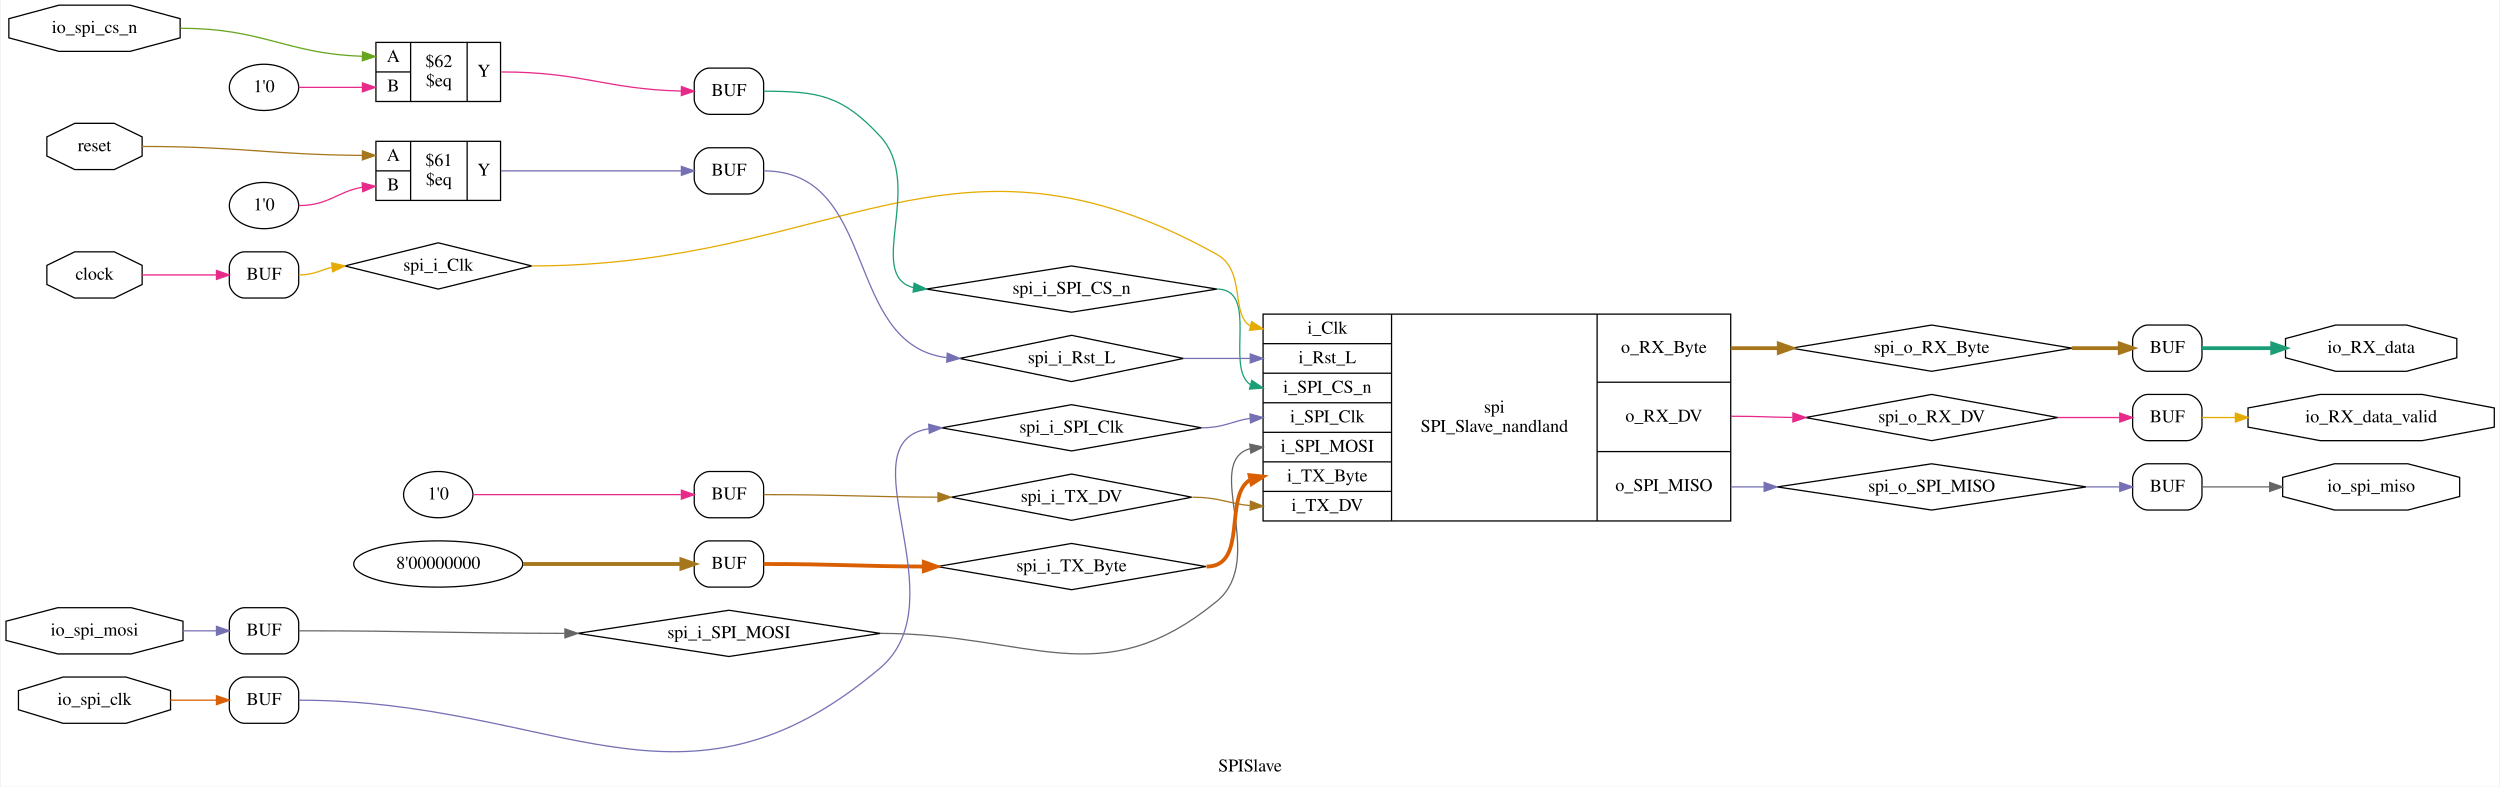
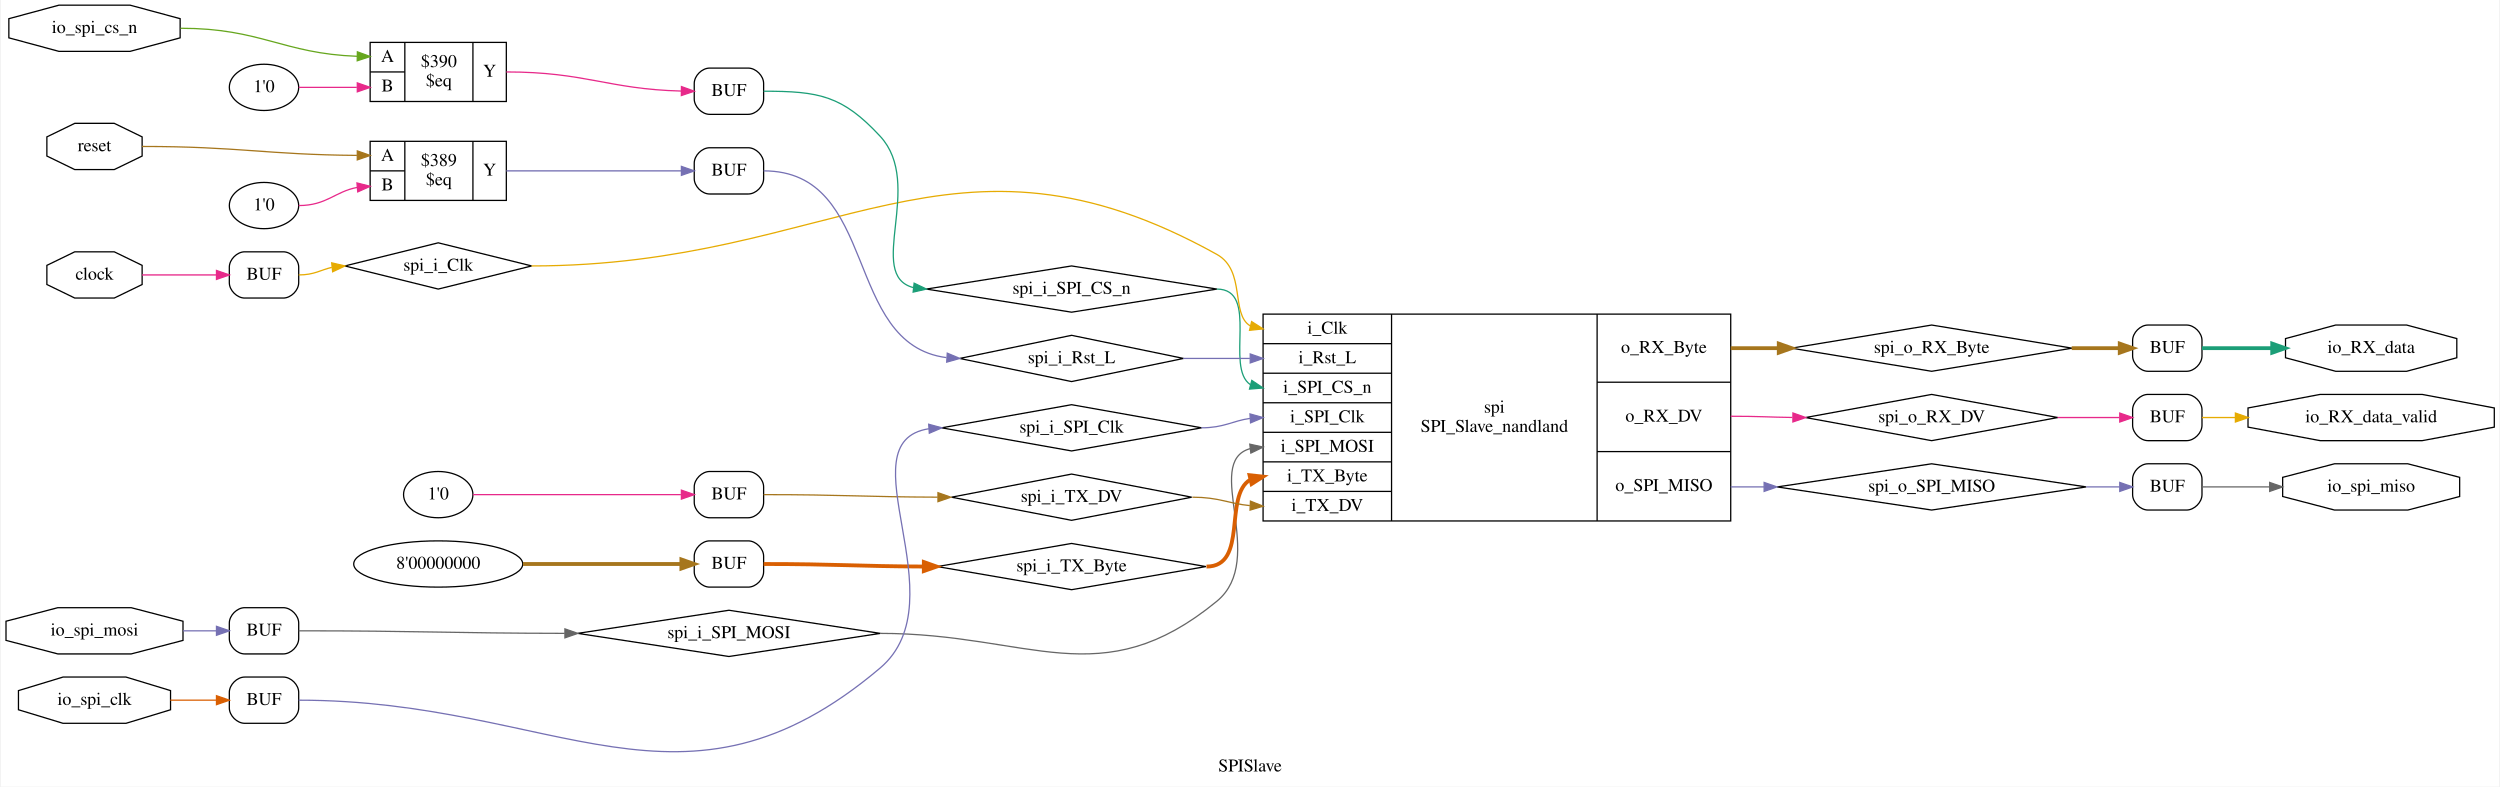
<svg xmlns="http://www.w3.org/2000/svg" width="1945pt" height="612pt" viewBox="0.00 0.00 1944.70 612.29">
  <g id="graph0" class="graph" transform="scale(1 1) rotate(0) translate(4 608.2882)">
    <polygon fill="#ffffff" stroke="transparent" points="-4,4 -4,-608.288 1940.697,-608.288 1940.697,4 -4,4" />
    <text text-anchor="middle" x="968.349" y="-7.8" font-family="Times,serif" font-size="14.00" fill="#000000">SPISlave</text>
    <g id="node1" class="node">
      <polygon fill="none" stroke="#000000" points="829.472,-401.288 716.359,-383.288 829.472,-365.288 942.585,-383.288 829.472,-401.288" />
      <text text-anchor="middle" x="829.472" y="-379.588" font-family="Times,serif" font-size="14.00" fill="#000000">spi_i_SPI_CS_n</text>
    </g>
    <g id="node23" class="node">
      <polygon fill="none" stroke="#000000" points="978.528,-202.788 978.528,-363.788 1342.528,-363.788 1342.528,-202.788 978.528,-202.788" />
      <text text-anchor="middle" x="1028.528" y="-348.588" font-family="Times,serif" font-size="14.00" fill="#000000">i_Clk</text>
      <polyline fill="none" stroke="#000000" points="978.528,-340.788 1078.528,-340.788 " />
      <text text-anchor="middle" x="1028.528" y="-325.588" font-family="Times,serif" font-size="14.00" fill="#000000">i_Rst_L</text>
      <polyline fill="none" stroke="#000000" points="978.528,-317.788 1078.528,-317.788 " />
      <text text-anchor="middle" x="1028.528" y="-302.588" font-family="Times,serif" font-size="14.00" fill="#000000">i_SPI_CS_n</text>
      <polyline fill="none" stroke="#000000" points="978.528,-294.788 1078.528,-294.788 " />
      <text text-anchor="middle" x="1028.528" y="-279.588" font-family="Times,serif" font-size="14.00" fill="#000000">i_SPI_Clk</text>
      <polyline fill="none" stroke="#000000" points="978.528,-271.788 1078.528,-271.788 " />
      <text text-anchor="middle" x="1028.528" y="-256.588" font-family="Times,serif" font-size="14.00" fill="#000000">i_SPI_MOSI</text>
      <polyline fill="none" stroke="#000000" points="978.528,-248.788 1078.528,-248.788 " />
      <text text-anchor="middle" x="1028.528" y="-233.588" font-family="Times,serif" font-size="14.00" fill="#000000">i_TX_Byte</text>
      <polyline fill="none" stroke="#000000" points="978.528,-225.788 1078.528,-225.788 " />
      <text text-anchor="middle" x="1028.528" y="-210.588" font-family="Times,serif" font-size="14.00" fill="#000000">i_TX_DV</text>
      <polyline fill="none" stroke="#000000" points="1078.528,-202.788 1078.528,-363.788 " />
      <text text-anchor="middle" x="1158.528" y="-287.088" font-family="Times,serif" font-size="14.00" fill="#000000">spi</text>
      <text text-anchor="middle" x="1158.528" y="-272.088" font-family="Times,serif" font-size="14.00" fill="#000000">SPI_Slave_nandland</text>
      <polyline fill="none" stroke="#000000" points="1238.528,-202.788 1238.528,-363.788 " />
      <text text-anchor="middle" x="1290.528" y="-333.588" font-family="Times,serif" font-size="14.00" fill="#000000">o_RX_Byte</text>
      <polyline fill="none" stroke="#000000" points="1238.528,-310.788 1342.528,-310.788 " />
      <text text-anchor="middle" x="1290.528" y="-280.088" font-family="Times,serif" font-size="14.00" fill="#000000">o_RX_DV</text>
      <polyline fill="none" stroke="#000000" points="1238.528,-256.788 1342.528,-256.788 " />
      <text text-anchor="middle" x="1290.528" y="-226.088" font-family="Times,serif" font-size="14.00" fill="#000000">o_SPI_MISO</text>
    </g>
    <g id="edge18" class="edge">
      <path fill="none" stroke="#1b9e77" d="M942.472,-383.288C976.127,-383.288 948.46,-322.211 968.701,-308.85" />
      <polygon fill="#1b9e77" stroke="#1b9e77" points="969.735,-312.198 978.528,-306.288 967.969,-305.424 969.735,-312.198" />
    </g>
    <g id="node2" class="node">
      <polygon fill="none" stroke="#000000" points="562.764,-133.288 444.959,-115.288 562.764,-97.288 680.568,-115.288 562.764,-133.288" />
      <text text-anchor="middle" x="562.764" y="-111.588" font-family="Times,serif" font-size="14.00" fill="#000000">spi_i_SPI_MOSI</text>
    </g>
    <g id="edge20" class="edge">
      <path fill="none" stroke="#666666" d="M680.416,-115.288C797.439,-115.288 852.068,-66.05 942.528,-140.288 982.545,-173.128 931.144,-248.625 968.461,-259.079" />
      <polygon fill="#666666" stroke="#666666" points="968.182,-262.57 978.528,-260.288 969.017,-255.62 968.182,-262.57" />
    </g>
    <g id="node3" class="node">
      <polygon fill="none" stroke="#000000" points="1498.938,-247.288 1378.619,-229.288 1498.938,-211.288 1619.257,-229.288 1498.938,-247.288" />
      <text text-anchor="middle" x="1498.938" y="-225.588" font-family="Times,serif" font-size="14.00" fill="#000000">spi_o_SPI_MISO</text>
    </g>
    <g id="node26" class="node">
      <path fill="none" stroke="#000000" d="M1697.348,-247.288C1697.348,-247.288 1667.348,-247.288 1667.348,-247.288 1661.348,-247.288 1655.348,-241.288 1655.348,-235.288 1655.348,-235.288 1655.348,-223.288 1655.348,-223.288 1655.348,-217.288 1661.348,-211.288 1667.348,-211.288 1667.348,-211.288 1697.348,-211.288 1697.348,-211.288 1703.348,-211.288 1709.348,-217.288 1709.348,-223.288 1709.348,-223.288 1709.348,-235.288 1709.348,-235.288 1709.348,-241.288 1703.348,-247.288 1697.348,-247.288" />
      <text text-anchor="middle" x="1682.348" y="-225.588" font-family="Times,serif" font-size="14.00" fill="#000000">BUF</text>
    </g>
    <g id="edge22" class="edge">
      <path fill="none" stroke="#7570b3" d="M1619.348,-229.288C1631.348,-229.288 1636.598,-229.288 1645.223,-229.288" />
      <polygon fill="#7570b3" stroke="#7570b3" points="1645.348,-232.788 1655.348,-229.288 1645.348,-225.788 1645.348,-232.788" />
    </g>
    <g id="node4" class="node">
      <polygon fill="none" stroke="#000000" points="829.472,-293.288 728.257,-275.288 829.472,-257.288 930.687,-275.288 829.472,-293.288" />
      <text text-anchor="middle" x="829.472" y="-271.588" font-family="Times,serif" font-size="14.00" fill="#000000">spi_i_SPI_Clk</text>
    </g>
    <g id="edge24" class="edge">
      <path fill="none" stroke="#7570b3" d="M930.472,-275.288C948.234,-275.288 954.623,-280.671 968.297,-282.606" />
      <polygon fill="#7570b3" stroke="#7570b3" points="968.318,-286.115 978.528,-283.288 968.783,-279.131 968.318,-286.115" />
    </g>
    <g id="node5" class="node">
      <polygon fill="none" stroke="#000000" points="829.472,-185.288 724.904,-167.288 829.472,-149.288 934.04,-167.288 829.472,-185.288" />
      <text text-anchor="middle" x="829.472" y="-163.588" font-family="Times,serif" font-size="14.00" fill="#000000">spi_i_TX_Byte</text>
    </g>
    <g id="edge26" class="edge">
      <path fill="none" stroke="#d95f02" stroke-width="3" d="M934.472,-167.288C967.211,-167.288 947.421,-222.813 968.67,-234.959" />
      <polygon fill="#d95f02" stroke="#d95f02" stroke-width="3" points="967.991,-238.395 978.528,-237.288 969.601,-231.583 967.991,-238.395" />
    </g>
    <g id="node6" class="node">
      <polygon fill="none" stroke="#000000" points="829.472,-239.288 735.963,-221.288 829.472,-203.288 922.981,-221.288 829.472,-239.288" />
      <text text-anchor="middle" x="829.472" y="-217.588" font-family="Times,serif" font-size="14.00" fill="#000000">spi_i_TX_DV</text>
    </g>
    <g id="edge28" class="edge">
      <path fill="none" stroke="#a6761d" d="M923.472,-221.288C944.284,-221.288 951.611,-216.305 968.209,-214.748" />
      <polygon fill="#a6761d" stroke="#a6761d" points="968.694,-218.23 978.528,-214.288 968.383,-211.236 968.694,-218.23" />
    </g>
    <g id="node7" class="node">
      <polygon fill="none" stroke="#000000" points="1498.938,-355.288 1389.678,-337.288 1498.938,-319.288 1608.197,-337.288 1498.938,-355.288" />
      <text text-anchor="middle" x="1498.938" y="-333.588" font-family="Times,serif" font-size="14.00" fill="#000000">spi_o_RX_Byte</text>
    </g>
    <g id="node25" class="node">
      <path fill="none" stroke="#000000" d="M1697.348,-355.288C1697.348,-355.288 1667.348,-355.288 1667.348,-355.288 1661.348,-355.288 1655.348,-349.288 1655.348,-343.288 1655.348,-343.288 1655.348,-331.288 1655.348,-331.288 1655.348,-325.288 1661.348,-319.288 1667.348,-319.288 1667.348,-319.288 1697.348,-319.288 1697.348,-319.288 1703.348,-319.288 1709.348,-325.288 1709.348,-331.288 1709.348,-331.288 1709.348,-343.288 1709.348,-343.288 1709.348,-349.288 1703.348,-355.288 1697.348,-355.288" />
      <text text-anchor="middle" x="1682.348" y="-333.588" font-family="Times,serif" font-size="14.00" fill="#000000">BUF</text>
    </g>
    <g id="edge30" class="edge">
      <path fill="none" stroke="#a6761d" stroke-width="3" d="M1607.938,-337.288C1625.223,-337.288 1631.873,-337.288 1645.336,-337.288" />
      <polygon fill="#a6761d" stroke="#a6761d" stroke-width="3" points="1645.348,-340.788 1655.348,-337.288 1645.348,-333.788 1645.348,-340.788" />
    </g>
    <g id="node8" class="node">
      <polygon fill="none" stroke="#000000" points="1498.938,-301.288 1400.738,-283.288 1498.938,-265.288 1597.138,-283.288 1498.938,-301.288" />
      <text text-anchor="middle" x="1498.938" y="-279.588" font-family="Times,serif" font-size="14.00" fill="#000000">spi_o_RX_DV</text>
    </g>
    <g id="node24" class="node">
      <path fill="none" stroke="#000000" d="M1697.348,-301.288C1697.348,-301.288 1667.348,-301.288 1667.348,-301.288 1661.348,-301.288 1655.348,-295.288 1655.348,-289.288 1655.348,-289.288 1655.348,-277.288 1655.348,-277.288 1655.348,-271.288 1661.348,-265.288 1667.348,-265.288 1667.348,-265.288 1697.348,-265.288 1697.348,-265.288 1703.348,-265.288 1709.348,-271.288 1709.348,-277.288 1709.348,-277.288 1709.348,-289.288 1709.348,-289.288 1709.348,-295.288 1703.348,-301.288 1697.348,-301.288" />
      <text text-anchor="middle" x="1682.348" y="-279.588" font-family="Times,serif" font-size="14.00" fill="#000000">BUF</text>
    </g>
    <g id="edge3" class="edge">
      <path fill="none" stroke="#e7298a" d="M1596.938,-283.288C1619.044,-283.288 1627.032,-283.288 1644.947,-283.288" />
      <polygon fill="#e7298a" stroke="#e7298a" points="1645.348,-286.788 1655.348,-283.288 1645.348,-279.788 1645.348,-286.788" />
    </g>
    <g id="node9" class="node">
      <polygon fill="none" stroke="#000000" points="829.472,-347.288 742.332,-329.288 829.472,-311.288 916.612,-329.288 829.472,-347.288" />
      <text text-anchor="middle" x="829.472" y="-325.588" font-family="Times,serif" font-size="14.00" fill="#000000">spi_i_Rst_L</text>
    </g>
    <g id="edge5" class="edge">
      <path fill="none" stroke="#7570b3" d="M916.472,-329.288C940.282,-329.288 948.676,-329.288 968.27,-329.288" />
      <polygon fill="#7570b3" stroke="#7570b3" points="968.528,-332.788 978.528,-329.288 968.528,-325.788 968.528,-332.788" />
    </g>
    <g id="node10" class="node">
      <polygon fill="none" stroke="#000000" points="336.498,-419.288 263.771,-401.288 336.498,-383.288 409.225,-401.288 336.498,-419.288" />
      <text text-anchor="middle" x="336.498" y="-397.588" font-family="Times,serif" font-size="14.00" fill="#000000">spi_i_Clk</text>
    </g>
    <g id="edge7" class="edge">
      <path fill="none" stroke="#e6ab02" d="M409.111,-401.288C646.219,-401.288 735.322,-525.553 942.528,-410.288 965.313,-397.613 953.117,-363.889 968.492,-354.655" />
      <polygon fill="#e6ab02" stroke="#e6ab02" points="969.598,-357.99 978.528,-352.288 967.992,-351.176 969.598,-357.99" />
    </g>
    <g id="node11" class="node">
      <polygon fill="none" stroke="#000000" points="135.606,-578.832 135.606,-593.744 96.555,-604.288 41.329,-604.288 2.278,-593.744 2.278,-578.832 41.329,-568.288 96.555,-568.288 135.606,-578.832" />
      <text text-anchor="middle" x="68.942" y="-582.588" font-family="Times,serif" font-size="14.00" fill="#000000">io_spi_cs_n</text>
    </g>
    <g id="node20" class="node">
-       <polygon fill="none" stroke="#000000" points="287.998,-529.288 287.998,-575.288 384.998,-575.288 384.998,-529.288 287.998,-529.288" />
-       <text text-anchor="middle" x="301.498" y="-560.088" font-family="Times,serif" font-size="14.00" fill="#000000">A</text>
-       <polyline fill="none" stroke="#000000" points="287.998,-552.288 314.998,-552.288 " />
-       <text text-anchor="middle" x="301.498" y="-537.088" font-family="Times,serif" font-size="14.00" fill="#000000">B</text>
-       <polyline fill="none" stroke="#000000" points="314.998,-529.288 314.998,-575.288 " />
-       <text text-anchor="middle" x="336.998" y="-556.088" font-family="Times,serif" font-size="14.00" fill="#000000">$62</text>
+       <polygon fill="none" stroke="#000000" points="283.498,-529.288 283.498,-575.288 389.498,-575.288 389.498,-529.288 283.498,-529.288" />
+       <text text-anchor="middle" x="296.998" y="-560.088" font-family="Times,serif" font-size="14.00" fill="#000000">A</text>
+       <polyline fill="none" stroke="#000000" points="283.498,-552.288 310.498,-552.288 " />
+       <text text-anchor="middle" x="296.998" y="-537.088" font-family="Times,serif" font-size="14.00" fill="#000000">B</text>
+       <polyline fill="none" stroke="#000000" points="310.498,-529.288 310.498,-575.288 " />
+       <text text-anchor="middle" x="336.998" y="-556.088" font-family="Times,serif" font-size="14.00" fill="#000000">$390</text>
      <text text-anchor="middle" x="336.998" y="-541.088" font-family="Times,serif" font-size="14.00" fill="#000000">$eq</text>
-       <polyline fill="none" stroke="#000000" points="358.998,-529.288 358.998,-575.288 " />
-       <text text-anchor="middle" x="371.998" y="-548.588" font-family="Times,serif" font-size="14.00" fill="#000000">Y</text>
+       <polyline fill="none" stroke="#000000" points="363.498,-529.288 363.498,-575.288 " />
+       <text text-anchor="middle" x="376.498" y="-548.588" font-family="Times,serif" font-size="14.00" fill="#000000">Y</text>
    </g>
    <g id="edge8" class="edge">
-       <path fill="none" stroke="#66a61e" d="M135.942,-586.288C200.417,-586.288 217.66,-566.547 277.154,-564.465" />
-       <polygon fill="#66a61e" stroke="#66a61e" points="277.559,-567.959 287.498,-564.288 277.44,-560.96 277.559,-567.959" />
+       <path fill="none" stroke="#66a61e" d="M135.942,-586.288C198.751,-586.288 215.474,-566.547 273.422,-564.465" />
+       <polygon fill="#66a61e" stroke="#66a61e" points="273.561,-567.963 283.498,-564.288 273.438,-560.965 273.561,-567.963" />
    </g>
    <g id="node12" class="node">
      <polygon fill="none" stroke="#000000" points="128.129,-55.832 128.129,-70.744 93.458,-81.288 44.426,-81.288 9.755,-70.744 9.755,-55.832 44.426,-45.288 93.458,-45.288 128.129,-55.832" />
      <text text-anchor="middle" x="68.942" y="-59.588" font-family="Times,serif" font-size="14.00" fill="#000000">io_spi_clk</text>
    </g>
    <g id="node33" class="node">
      <path fill="none" stroke="#000000" d="M215.885,-81.288C215.885,-81.288 185.885,-81.288 185.885,-81.288 179.885,-81.288 173.885,-75.288 173.885,-69.288 173.885,-69.288 173.885,-57.288 173.885,-57.288 173.885,-51.288 179.885,-45.288 185.885,-45.288 185.885,-45.288 215.885,-45.288 215.885,-45.288 221.885,-45.288 227.885,-51.288 227.885,-57.288 227.885,-57.288 227.885,-69.288 227.885,-69.288 227.885,-75.288 221.885,-81.288 215.885,-81.288" />
      <text text-anchor="middle" x="200.885" y="-59.588" font-family="Times,serif" font-size="14.00" fill="#000000">BUF</text>
    </g>
    <g id="edge9" class="edge">
      <path fill="none" stroke="#d95f02" d="M127.942,-63.288C144.532,-63.288 151.013,-63.288 163.812,-63.288" />
      <polygon fill="#d95f02" stroke="#d95f02" points="163.885,-66.788 173.885,-63.288 163.885,-59.788 163.885,-66.788" />
    </g>
    <g id="node13" class="node">
      <polygon fill="none" stroke="#000000" points="1909.907,-221.832 1909.907,-236.744 1869.555,-247.288 1812.49,-247.288 1772.138,-236.744 1772.138,-221.832 1812.49,-211.288 1869.555,-211.288 1909.907,-221.832" />
      <text text-anchor="middle" x="1841.023" y="-225.588" font-family="Times,serif" font-size="14.00" fill="#000000">io_spi_miso</text>
    </g>
    <g id="node14" class="node">
      <polygon fill="none" stroke="#000000" points="137.827,-109.832 137.827,-124.744 97.475,-135.288 40.409,-135.288 .058,-124.744 .058,-109.832 40.409,-99.288 97.475,-99.288 137.827,-109.832" />
      <text text-anchor="middle" x="68.942" y="-113.588" font-family="Times,serif" font-size="14.00" fill="#000000">io_spi_mosi</text>
    </g>
    <g id="node34" class="node">
      <path fill="none" stroke="#000000" d="M215.885,-135.288C215.885,-135.288 185.885,-135.288 185.885,-135.288 179.885,-135.288 173.885,-129.288 173.885,-123.288 173.885,-123.288 173.885,-111.288 173.885,-111.288 173.885,-105.288 179.885,-99.288 185.885,-99.288 185.885,-99.288 215.885,-99.288 215.885,-99.288 221.885,-99.288 227.885,-105.288 227.885,-111.288 227.885,-111.288 227.885,-123.288 227.885,-123.288 227.885,-129.288 221.885,-135.288 215.885,-135.288" />
      <text text-anchor="middle" x="200.885" y="-113.588" font-family="Times,serif" font-size="14.00" fill="#000000">BUF</text>
    </g>
    <g id="edge11" class="edge">
      <path fill="none" stroke="#7570b3" d="M137.885,-117.288C149.885,-117.288 155.135,-117.288 163.76,-117.288" />
      <polygon fill="#7570b3" stroke="#7570b3" points="163.885,-120.788 173.885,-117.288 163.885,-113.788 163.885,-120.788" />
    </g>
    <g id="node15" class="node">
      <polygon fill="none" stroke="#000000" points="1907.687,-329.832 1907.687,-344.744 1868.636,-355.288 1813.409,-355.288 1774.359,-344.744 1774.359,-329.832 1813.409,-319.288 1868.636,-319.288 1907.687,-329.832" />
      <text text-anchor="middle" x="1841.023" y="-333.588" font-family="Times,serif" font-size="14.00" fill="#000000">io_RX_data</text>
    </g>
    <g id="node16" class="node">
      <polygon fill="none" stroke="#000000" points="1936.873,-275.832 1936.873,-290.744 1880.725,-301.288 1801.32,-301.288 1745.172,-290.744 1745.172,-275.832 1801.32,-265.288 1880.725,-265.288 1936.873,-275.832" />
      <text text-anchor="middle" x="1841.023" y="-279.588" font-family="Times,serif" font-size="14.00" fill="#000000">io_RX_data_valid</text>
    </g>
    <g id="node17" class="node">
      <polygon fill="none" stroke="#000000" points="106.014,-486.832 106.014,-501.744 84.298,-512.288 53.587,-512.288 31.871,-501.744 31.871,-486.832 53.587,-476.288 84.298,-476.288 106.014,-486.832" />
      <text text-anchor="middle" x="68.942" y="-490.588" font-family="Times,serif" font-size="14.00" fill="#000000">reset</text>
    </g>
    <g id="node22" class="node">
-       <polygon fill="none" stroke="#000000" points="287.998,-452.288 287.998,-498.288 384.998,-498.288 384.998,-452.288 287.998,-452.288" />
-       <text text-anchor="middle" x="301.498" y="-483.088" font-family="Times,serif" font-size="14.00" fill="#000000">A</text>
-       <polyline fill="none" stroke="#000000" points="287.998,-475.288 314.998,-475.288 " />
-       <text text-anchor="middle" x="301.498" y="-460.088" font-family="Times,serif" font-size="14.00" fill="#000000">B</text>
-       <polyline fill="none" stroke="#000000" points="314.998,-452.288 314.998,-498.288 " />
-       <text text-anchor="middle" x="336.998" y="-479.088" font-family="Times,serif" font-size="14.00" fill="#000000">$61</text>
+       <polygon fill="none" stroke="#000000" points="283.498,-452.288 283.498,-498.288 389.498,-498.288 389.498,-452.288 283.498,-452.288" />
+       <text text-anchor="middle" x="296.998" y="-483.088" font-family="Times,serif" font-size="14.00" fill="#000000">A</text>
+       <polyline fill="none" stroke="#000000" points="283.498,-475.288 310.498,-475.288 " />
+       <text text-anchor="middle" x="296.998" y="-460.088" font-family="Times,serif" font-size="14.00" fill="#000000">B</text>
+       <polyline fill="none" stroke="#000000" points="310.498,-452.288 310.498,-498.288 " />
+       <text text-anchor="middle" x="336.998" y="-479.088" font-family="Times,serif" font-size="14.00" fill="#000000">$389</text>
      <text text-anchor="middle" x="336.998" y="-464.088" font-family="Times,serif" font-size="14.00" fill="#000000">$eq</text>
-       <polyline fill="none" stroke="#000000" points="358.998,-452.288 358.998,-498.288 " />
-       <text text-anchor="middle" x="371.998" y="-471.588" font-family="Times,serif" font-size="14.00" fill="#000000">Y</text>
+       <polyline fill="none" stroke="#000000" points="363.498,-452.288 363.498,-498.288 " />
+       <text text-anchor="middle" x="376.498" y="-471.588" font-family="Times,serif" font-size="14.00" fill="#000000">Y</text>
    </g>
    <g id="edge14" class="edge">
-       <path fill="none" stroke="#a6761d" d="M105.942,-494.288C183.224,-494.288 204.911,-487.877 277.415,-487.326" />
-       <polygon fill="#a6761d" stroke="#a6761d" points="277.511,-490.826 287.498,-487.288 277.485,-483.826 277.511,-490.826" />
+       <path fill="none" stroke="#a6761d" d="M105.942,-494.288C181.369,-494.288 202.642,-487.903 273.204,-487.329" />
+       <polygon fill="#a6761d" stroke="#a6761d" points="273.512,-490.828 283.498,-487.288 273.484,-483.828 273.512,-490.828" />
    </g>
    <g id="node18" class="node">
      <polygon fill="none" stroke="#000000" points="106.014,-386.832 106.014,-401.744 84.298,-412.288 53.587,-412.288 31.871,-401.744 31.871,-386.832 53.587,-376.288 84.298,-376.288 106.014,-386.832" />
      <text text-anchor="middle" x="68.942" y="-390.588" font-family="Times,serif" font-size="14.00" fill="#000000">clock</text>
    </g>
    <g id="node27" class="node">
      <path fill="none" stroke="#000000" d="M215.885,-412.288C215.885,-412.288 185.885,-412.288 185.885,-412.288 179.885,-412.288 173.885,-406.288 173.885,-400.288 173.885,-400.288 173.885,-388.288 173.885,-388.288 173.885,-382.288 179.885,-376.288 185.885,-376.288 185.885,-376.288 215.885,-376.288 215.885,-376.288 221.885,-376.288 227.885,-382.288 227.885,-388.288 227.885,-388.288 227.885,-400.288 227.885,-400.288 227.885,-406.288 221.885,-412.288 215.885,-412.288" />
      <text text-anchor="middle" x="200.885" y="-390.588" font-family="Times,serif" font-size="14.00" fill="#000000">BUF</text>
    </g>
    <g id="edge16" class="edge">
      <path fill="none" stroke="#e7298a" d="M105.942,-394.288C132.482,-394.288 141.528,-394.288 163.831,-394.288" />
      <polygon fill="#e7298a" stroke="#e7298a" points="163.885,-397.788 173.885,-394.288 163.885,-390.788 163.885,-397.788" />
    </g>
    <g id="node19" class="node">
      <ellipse fill="none" stroke="#000000" cx="200.885" cy="-540.288" rx="27" ry="18" />
      <text text-anchor="middle" x="200.885" y="-536.588" font-family="Times,serif" font-size="14.00" fill="#000000">1'0</text>
    </g>
    <g id="edge31" class="edge">
-       <path fill="none" stroke="#e7298a" d="M227.885,-540.288C250.654,-540.288 258.747,-540.288 277.389,-540.288" />
-       <polygon fill="#e7298a" stroke="#e7298a" points="277.498,-543.788 287.498,-540.288 277.498,-536.788 277.498,-543.788" />
+       <path fill="none" stroke="#e7298a" d="M227.885,-540.288C248.74,-540.288 256.397,-540.288 273.128,-540.288" />
+       <polygon fill="#e7298a" stroke="#e7298a" points="273.498,-543.788 283.498,-540.288 273.498,-536.788 273.498,-543.788" />
    </g>
    <g id="node35" class="node">
      <path fill="none" stroke="#000000" d="M577.764,-555.288C577.764,-555.288 547.764,-555.288 547.764,-555.288 541.764,-555.288 535.764,-549.288 535.764,-543.288 535.764,-543.288 535.764,-531.288 535.764,-531.288 535.764,-525.288 541.764,-519.288 547.764,-519.288 547.764,-519.288 577.764,-519.288 577.764,-519.288 583.764,-519.288 589.764,-525.288 589.764,-531.288 589.764,-531.288 589.764,-543.288 589.764,-543.288 589.764,-549.288 583.764,-555.288 577.764,-555.288" />
      <text text-anchor="middle" x="562.764" y="-533.588" font-family="Times,serif" font-size="14.00" fill="#000000">BUF</text>
    </g>
    <g id="edge1" class="edge">
-       <path fill="none" stroke="#e7298a" d="M385.498,-552.288C449.075,-552.288 466.814,-538.828 525.557,-537.409" />
-       <polygon fill="#e7298a" stroke="#e7298a" points="525.806,-540.906 535.764,-537.288 525.723,-533.907 525.806,-540.906" />
+       <path fill="none" stroke="#e7298a" d="M389.498,-552.288C451.272,-552.288 468.564,-538.884 525.473,-537.418" />
+       <polygon fill="#e7298a" stroke="#e7298a" points="525.808,-540.914 535.764,-537.288 525.72,-533.915 525.808,-540.914" />
    </g>
    <g id="node21" class="node">
      <ellipse fill="none" stroke="#000000" cx="200.885" cy="-448.288" rx="27" ry="18" />
      <text text-anchor="middle" x="200.885" y="-444.588" font-family="Times,serif" font-size="14.00" fill="#000000">1'0</text>
    </g>
    <g id="edge32" class="edge">
-       <path fill="none" stroke="#e7298a" d="M227.885,-448.288C251.47,-448.288 258.4,-459.467 277.431,-462.524" />
-       <polygon fill="#e7298a" stroke="#e7298a" points="277.262,-466.021 287.498,-463.288 277.792,-459.041 277.262,-466.021" />
+       <path fill="none" stroke="#e7298a" d="M227.885,-448.288C249.685,-448.288 256.121,-459.166 273.36,-462.395" />
+       <polygon fill="#e7298a" stroke="#e7298a" points="273.229,-465.897 283.498,-463.288 273.844,-458.924 273.229,-465.897" />
    </g>
    <g id="node28" class="node">
      <path fill="none" stroke="#000000" d="M577.764,-493.288C577.764,-493.288 547.764,-493.288 547.764,-493.288 541.764,-493.288 535.764,-487.288 535.764,-481.288 535.764,-481.288 535.764,-469.288 535.764,-469.288 535.764,-463.288 541.764,-457.288 547.764,-457.288 547.764,-457.288 577.764,-457.288 577.764,-457.288 583.764,-457.288 589.764,-463.288 589.764,-469.288 589.764,-469.288 589.764,-481.288 589.764,-481.288 589.764,-487.288 583.764,-493.288 577.764,-493.288" />
      <text text-anchor="middle" x="562.764" y="-471.588" font-family="Times,serif" font-size="14.00" fill="#000000">BUF</text>
    </g>
    <g id="edge15" class="edge">
-       <path fill="none" stroke="#7570b3" d="M385.498,-475.288C448.761,-475.288 467.079,-475.288 525.601,-475.288" />
+       <path fill="none" stroke="#7570b3" d="M389.498,-475.288C450.95,-475.288 468.833,-475.288 525.52,-475.288" />
      <polygon fill="#7570b3" stroke="#7570b3" points="525.764,-478.788 535.764,-475.288 525.764,-471.788 525.764,-478.788" />
    </g>
    <g id="edge21" class="edge">
      <path fill="none" stroke="#7570b3" d="M1342.528,-229.288C1354.528,-229.288 1359.778,-229.288 1368.403,-229.288" />
      <polygon fill="#7570b3" stroke="#7570b3" points="1368.528,-232.788 1378.528,-229.288 1368.528,-225.788 1368.528,-232.788" />
    </g>
    <g id="edge29" class="edge">
      <path fill="none" stroke="#a6761d" stroke-width="3" d="M1342.528,-337.288C1359.813,-337.288 1366.464,-337.288 1379.927,-337.288" />
      <polygon fill="#a6761d" stroke="#a6761d" stroke-width="3" points="1379.938,-340.788 1389.938,-337.288 1379.938,-333.788 1379.938,-340.788" />
    </g>
    <g id="edge2" class="edge">
      <path fill="none" stroke="#e7298a" d="M1342.528,-284.288C1364.638,-284.288 1372.621,-283.563 1390.536,-283.348" />
      <polygon fill="#e7298a" stroke="#e7298a" points="1390.958,-286.846 1400.938,-283.288 1390.918,-279.846 1390.958,-286.846" />
    </g>
    <g id="edge13" class="edge">
      <path fill="none" stroke="#e6ab02" d="M1709.348,-283.288C1721.348,-283.288 1726.598,-283.288 1735.223,-283.288" />
      <polygon fill="#e6ab02" stroke="#e6ab02" points="1735.348,-286.788 1745.348,-283.288 1735.348,-279.788 1735.348,-286.788" />
    </g>
    <g id="edge12" class="edge">
      <path fill="none" stroke="#1b9e77" stroke-width="3" d="M1709.348,-337.288C1734.387,-337.288 1743.067,-337.288 1763.889,-337.288" />
      <polygon fill="#1b9e77" stroke="#1b9e77" stroke-width="3" points="1764.023,-340.788 1774.023,-337.288 1764.023,-333.788 1764.023,-340.788" />
    </g>
    <g id="edge10" class="edge">
      <path fill="none" stroke="#666666" d="M1709.348,-229.288C1733.504,-229.288 1741.949,-229.288 1761.931,-229.288" />
      <polygon fill="#666666" stroke="#666666" points="1762.023,-232.788 1772.023,-229.288 1762.023,-225.788 1762.023,-232.788" />
    </g>
    <g id="edge6" class="edge">
      <path fill="none" stroke="#e6ab02" d="M227.885,-394.288C240.109,-394.288 245.078,-398.226 253.675,-400.194" />
      <polygon fill="#e6ab02" stroke="#e6ab02" points="253.569,-403.703 263.885,-401.288 254.314,-396.743 253.569,-403.703" />
    </g>
    <g id="edge4" class="edge">
      <path fill="none" stroke="#7570b3" d="M589.764,-475.288C679.994,-475.288 651.118,-340.472 732.043,-329.939" />
      <polygon fill="#7570b3" stroke="#7570b3" points="732.71,-333.404 742.472,-329.288 732.273,-326.418 732.71,-333.404" />
    </g>
    <g id="node29" class="node">
      <ellipse fill="none" stroke="#000000" cx="336.498" cy="-223.288" rx="27" ry="18" />
      <text text-anchor="middle" x="336.498" y="-219.588" font-family="Times,serif" font-size="14.00" fill="#000000">1'0</text>
    </g>
    <g id="node30" class="node">
      <path fill="none" stroke="#000000" d="M577.764,-241.288C577.764,-241.288 547.764,-241.288 547.764,-241.288 541.764,-241.288 535.764,-235.288 535.764,-229.288 535.764,-229.288 535.764,-217.288 535.764,-217.288 535.764,-211.288 541.764,-205.288 547.764,-205.288 547.764,-205.288 577.764,-205.288 577.764,-205.288 583.764,-205.288 589.764,-211.288 589.764,-217.288 589.764,-217.288 589.764,-229.288 589.764,-229.288 589.764,-235.288 583.764,-241.288 577.764,-241.288" />
      <text text-anchor="middle" x="562.764" y="-219.588" font-family="Times,serif" font-size="14.00" fill="#000000">BUF</text>
    </g>
    <g id="edge33" class="edge">
      <path fill="none" stroke="#e7298a" d="M363.498,-223.288C436.472,-223.288 457.28,-223.288 525.364,-223.288" />
      <polygon fill="#e7298a" stroke="#e7298a" points="525.764,-226.788 535.764,-223.288 525.764,-219.788 525.764,-226.788" />
    </g>
    <g id="edge27" class="edge">
      <path fill="none" stroke="#a6761d" d="M589.764,-223.288C650.987,-223.288 668.792,-221.501 725.266,-221.305" />
      <polygon fill="#a6761d" stroke="#a6761d" points="725.478,-224.805 735.472,-221.288 725.466,-217.805 725.478,-224.805" />
    </g>
    <g id="node31" class="node">
      <ellipse fill="none" stroke="#000000" cx="336.498" cy="-169.288" rx="65.789" ry="18" />
      <text text-anchor="middle" x="336.498" y="-165.588" font-family="Times,serif" font-size="14.00" fill="#000000">8'00000000</text>
    </g>
    <g id="node32" class="node">
      <path fill="none" stroke="#000000" d="M577.764,-187.288C577.764,-187.288 547.764,-187.288 547.764,-187.288 541.764,-187.288 535.764,-181.288 535.764,-175.288 535.764,-175.288 535.764,-163.288 535.764,-163.288 535.764,-157.288 541.764,-151.288 547.764,-151.288 547.764,-151.288 577.764,-151.288 577.764,-151.288 583.764,-151.288 589.764,-157.288 589.764,-163.288 589.764,-163.288 589.764,-175.288 589.764,-175.288 589.764,-181.288 583.764,-187.288 577.764,-187.288" />
      <text text-anchor="middle" x="562.764" y="-165.588" font-family="Times,serif" font-size="14.00" fill="#000000">BUF</text>
    </g>
    <g id="edge34" class="edge">
      <path fill="none" stroke="#a6761d" stroke-width="3" d="M402.498,-169.288C458.141,-169.288 474.579,-169.288 525.474,-169.288" />
      <polygon fill="#a6761d" stroke="#a6761d" stroke-width="3" points="525.764,-172.788 535.764,-169.288 525.764,-165.788 525.764,-172.788" />
    </g>
    <g id="edge25" class="edge">
      <path fill="none" stroke="#d95f02" stroke-width="3" d="M589.764,-169.288C646.132,-169.288 662.688,-167.516 714.391,-167.308" />
      <polygon fill="#d95f02" stroke="#d95f02" stroke-width="3" points="714.479,-170.808 724.472,-167.288 714.465,-163.808 714.479,-170.808" />
    </g>
    <g id="edge23" class="edge">
      <path fill="none" stroke="#7570b3" d="M227.885,-63.288C429.316,-63.288 526.656,41.837 680.416,-88.288 743.104,-141.341 651.222,-264.122 718.429,-274.576" />
      <polygon fill="#7570b3" stroke="#7570b3" points="718.249,-278.072 728.472,-275.288 718.745,-271.089 718.249,-278.072" />
    </g>
    <g id="edge19" class="edge">
      <path fill="none" stroke="#666666" d="M227.885,-117.288C320.945,-117.288 346.724,-115.43 434.922,-115.296" />
      <polygon fill="#666666" stroke="#666666" points="435.114,-118.796 445.111,-115.288 435.109,-111.796 435.114,-118.796" />
    </g>
    <g id="edge17" class="edge">
      <path fill="none" stroke="#1b9e77" d="M589.764,-537.288C632.952,-537.288 651.031,-533.94 680.416,-502.288 715.371,-464.635 668.73,-394.139 706.405,-384.412" />
      <polygon fill="#1b9e77" stroke="#1b9e77" points="706.922,-387.876 716.472,-383.288 706.145,-380.919 706.922,-387.876" />
    </g>
  </g>
</svg>
